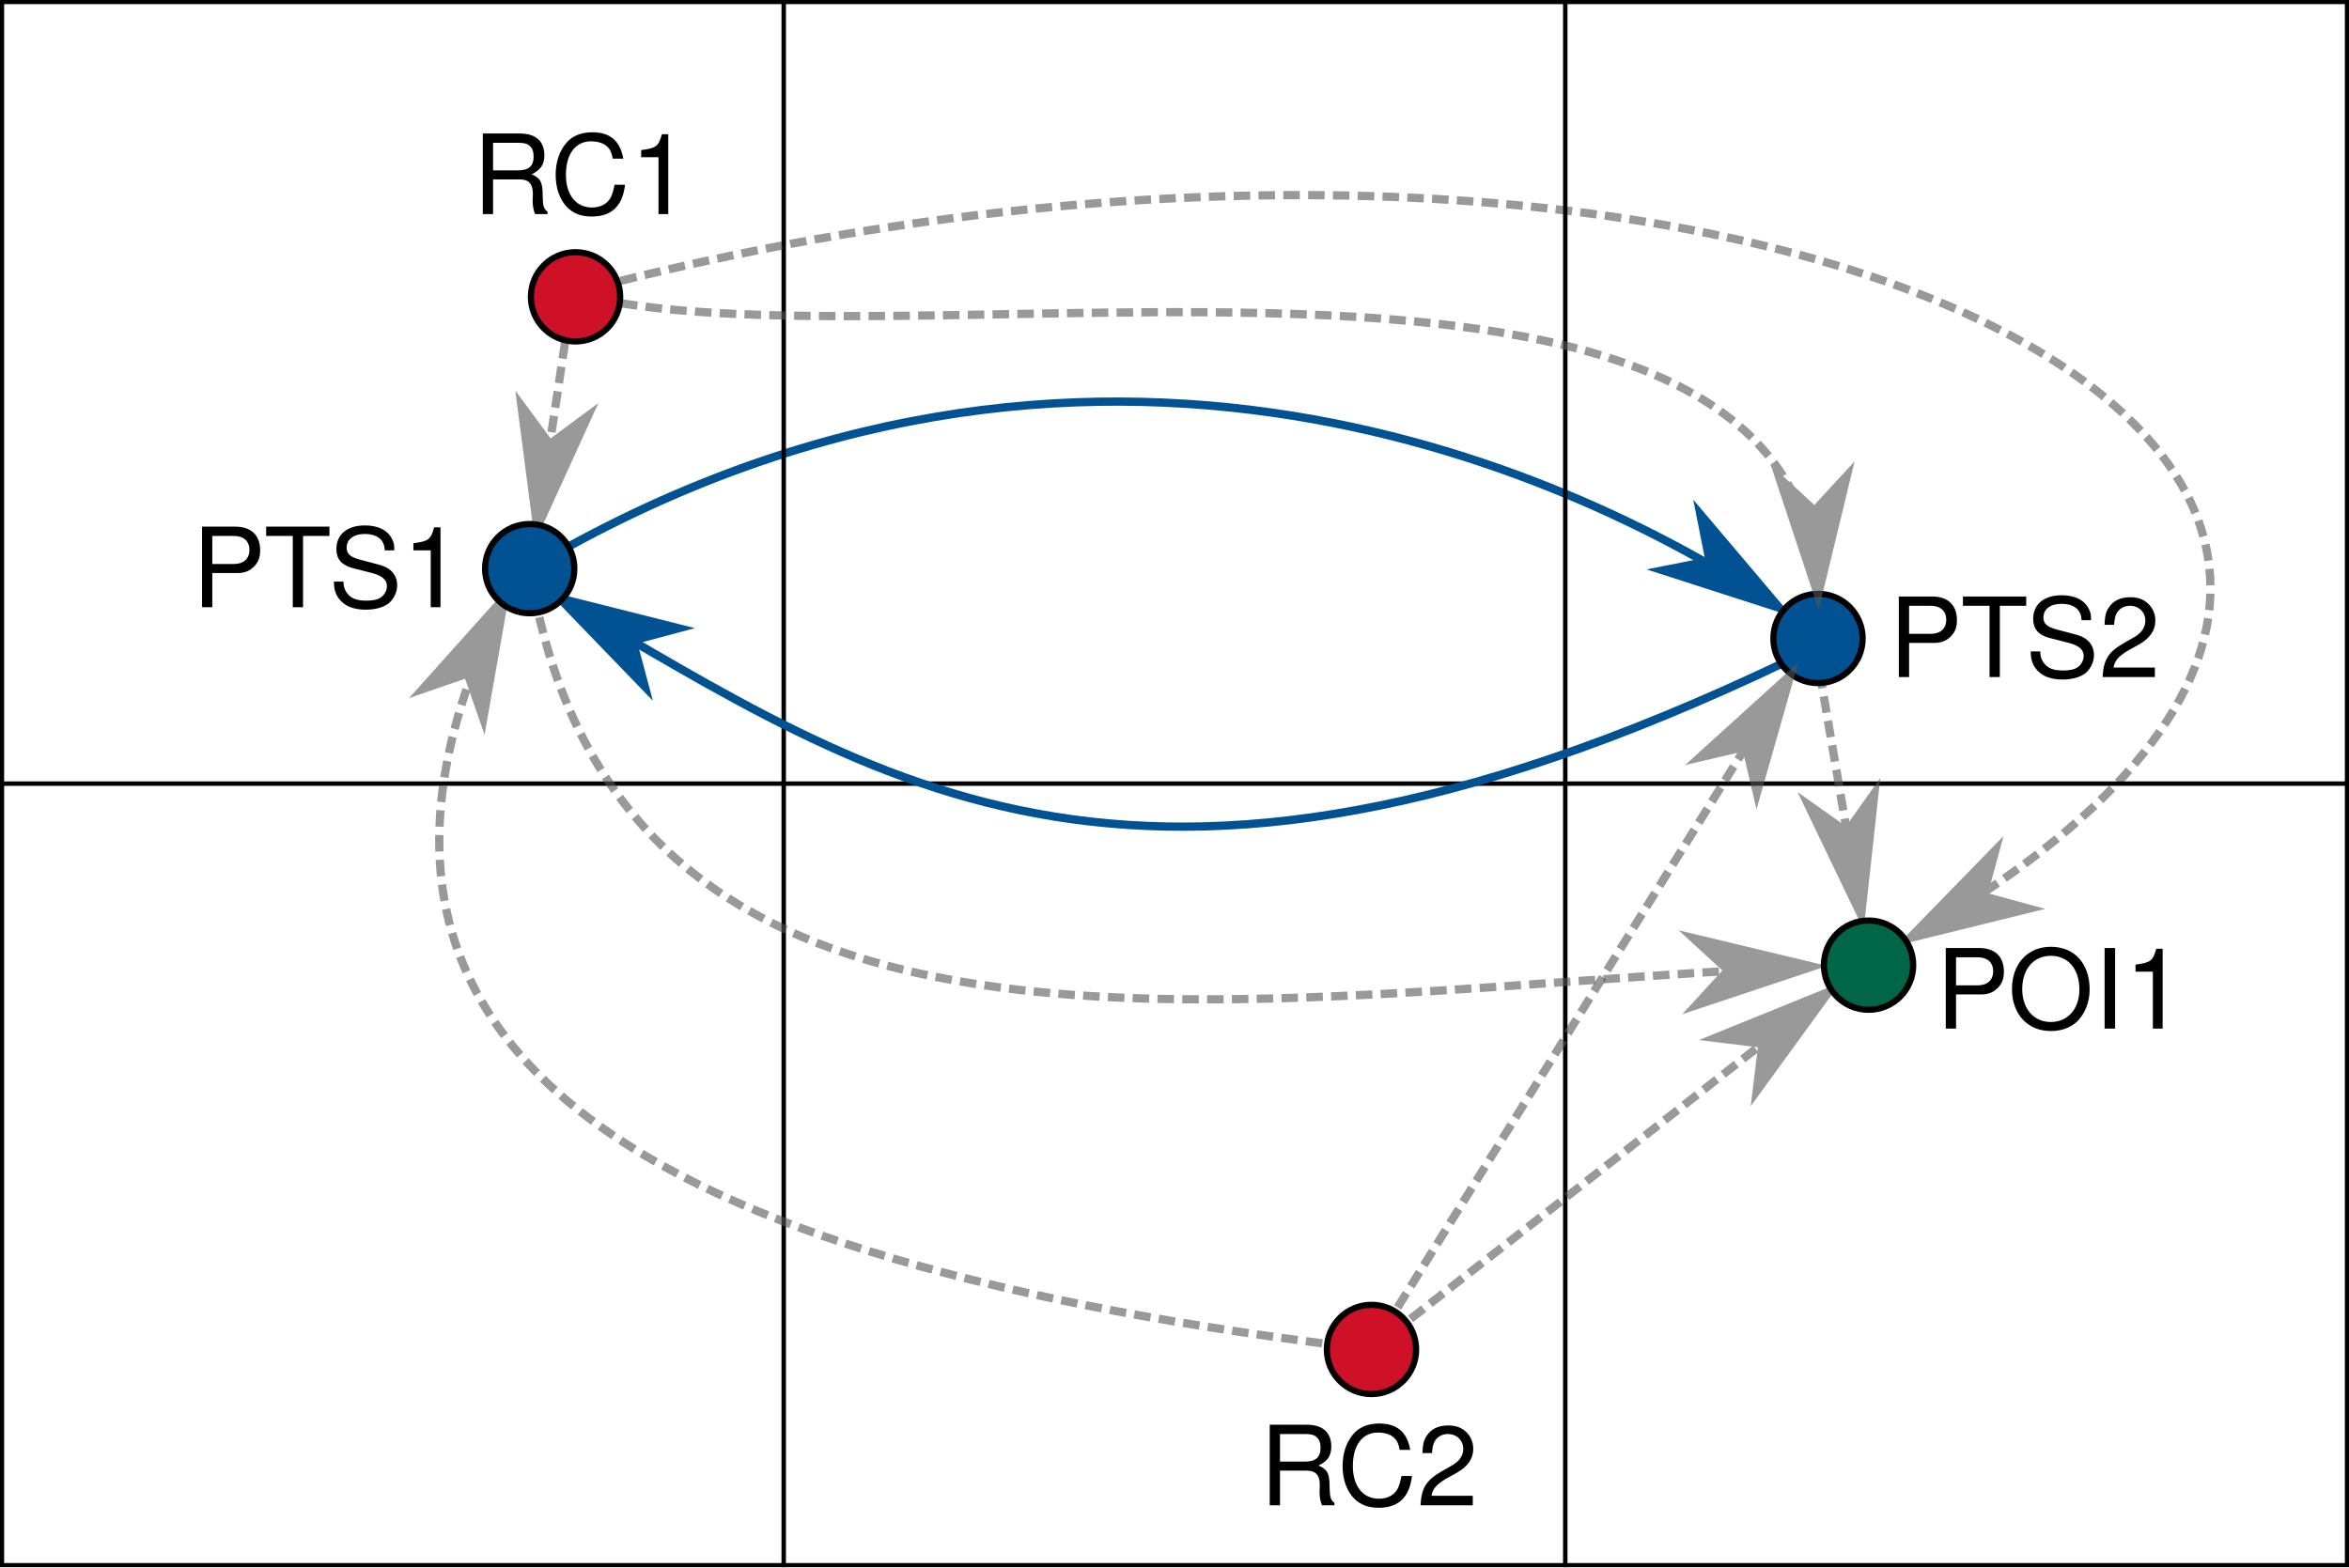
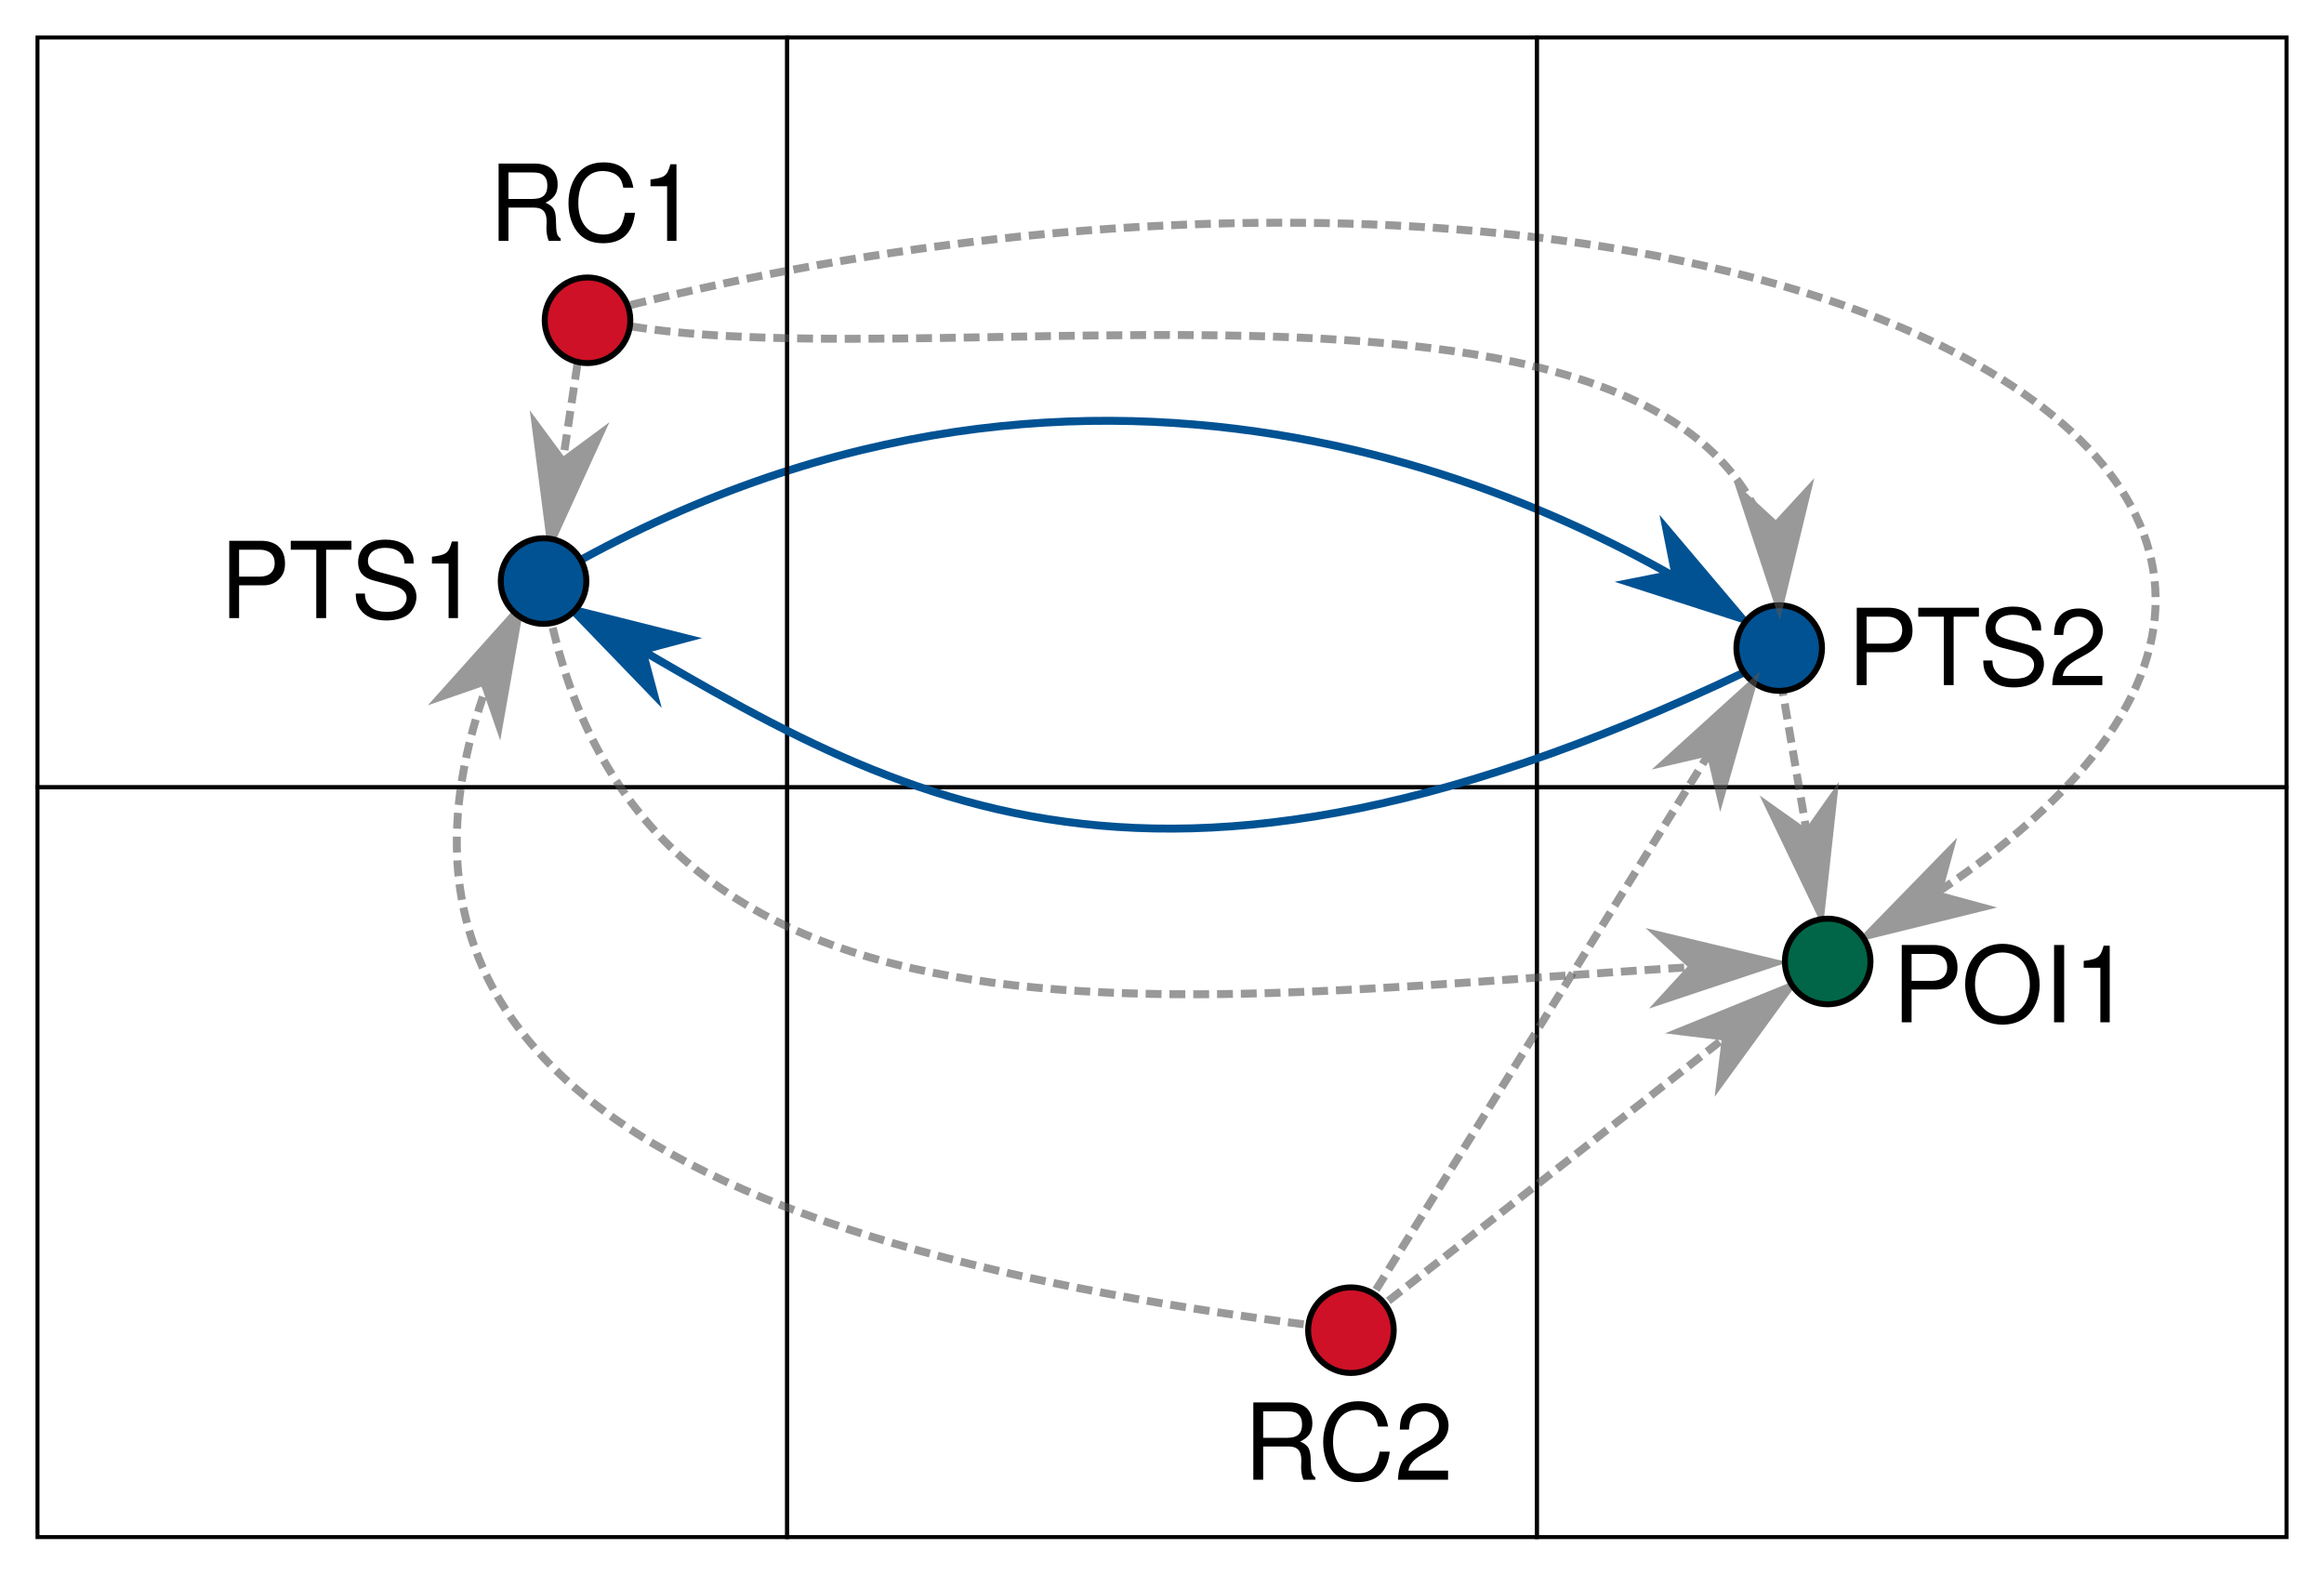
- <svg xmlns="http://www.w3.org/2000/svg" width="150.265mm" height="100.265mm" viewBox="0 0 150.265 100.265" version="1.1" id="svg8">
+ <svg xmlns="http://www.w3.org/2000/svg" width="155mm" height="105mm" viewBox="0 0 155 105" version="1.1" id="svg8">
  <defs id="defs2">
    <marker style="overflow:visible" id="marker25818" refX="0" refY="0" orient="auto">
      <path transform="matrix(-0.8,0,0,-0.8,-10,0)" style="fill:context-stroke;fill-rule:evenodd;stroke:context-stroke;stroke-width:1pt" d="M 0,0 5,-5 -12.5,0 5,5 Z" id="path25816" />
    </marker>
    <marker style="overflow:visible" id="marker24543" refX="0" refY="0" orient="auto">
      <path transform="matrix(-0.8,0,0,-0.8,-10,0)" style="fill:context-stroke;fill-rule:evenodd;stroke:context-stroke;stroke-width:1pt" d="M 0,0 5,-5 -12.5,0 5,5 Z" id="path24541" />
    </marker>
    <marker style="overflow:visible" id="marker24047" refX="0" refY="0" orient="auto">
      <path transform="matrix(-0.8,0,0,-0.8,-10,0)" style="fill:context-stroke;fill-rule:evenodd;stroke:context-stroke;stroke-width:1pt" d="M 0,0 5,-5 -12.5,0 5,5 Z" id="path24045" />
    </marker>
    <marker style="overflow:visible" id="marker10879" refX="0" refY="0" orient="auto">
      <path transform="matrix(-0.8,0,0,-0.8,-10,0)" style="fill:context-stroke;fill-rule:evenodd;stroke:context-stroke;stroke-width:1pt" d="M 0,0 5,-5 -12.5,0 5,5 Z" id="path10877" />
    </marker>
    <marker style="overflow:visible" id="marker10869" refX="0" refY="0" orient="auto">
      <path transform="matrix(-0.8,0,0,-0.8,-10,0)" style="fill:context-stroke;fill-rule:evenodd;stroke:context-stroke;stroke-width:1pt" d="M 0,0 5,-5 -12.5,0 5,5 Z" id="path10867" />
    </marker>
    <marker style="overflow:visible" id="marker10612" refX="0" refY="0" orient="auto">
      <path transform="matrix(-0.8,0,0,-0.8,-10,0)" style="fill:context-stroke;fill-rule:evenodd;stroke:context-stroke;stroke-width:1pt" d="M 0,0 5,-5 -12.5,0 5,5 Z" id="path10610" />
    </marker>
    <marker style="overflow:visible" id="marker10602" refX="0" refY="0" orient="auto">
      <path transform="matrix(-0.8,0,0,-0.8,-10,0)" style="fill:context-stroke;fill-rule:evenodd;stroke:context-stroke;stroke-width:1pt" d="M 0,0 5,-5 -12.5,0 5,5 Z" id="path10600" />
    </marker>
    <marker style="overflow:visible" id="marker9376" refX="0" refY="0" orient="auto">
      <path transform="matrix(0.8,0,0,0.8,10,0)" style="fill:context-stroke;fill-rule:evenodd;stroke:context-stroke;stroke-width:1pt" d="M 0,0 5,-5 -12.5,0 5,5 Z" id="path9374" />
    </marker>
    <marker style="overflow:visible" id="marker8936" refX="0" refY="0" orient="auto">
      <path transform="matrix(-0.8,0,0,-0.8,-10,0)" style="fill:context-stroke;fill-rule:evenodd;stroke:context-stroke;stroke-width:1pt" d="M 0,0 5,-5 -12.5,0 5,5 Z" id="path8670" />
    </marker>
    <marker style="overflow:visible" id="Arrow1Lstart" refX="0" refY="0" orient="auto">
      <path transform="matrix(0.8,0,0,0.8,10,0)" style="fill:context-stroke;fill-rule:evenodd;stroke:context-stroke;stroke-width:1pt" d="M 0,0 5,-5 -12.5,0 5,5 Z" id="path8667" />
    </marker>
    <marker style="overflow:visible" id="marker26728" refX="0" refY="0" orient="auto">
      <path transform="matrix(-0.8,0,0,-0.8,-10,0)" style="fill:#5aa02c;fill-opacity:1;fill-rule:evenodd;stroke:#5aa02c;stroke-width:1pt;stroke-opacity:1" d="M 0,0 5,-5 -12.5,0 5,5 Z" id="path26726" />
    </marker>
    <marker orient="auto" refY="0" refX="0" id="marker14988" style="overflow:visible">
      <path id="path14986" d="M 0,0 5,-5 -12.5,0 5,5 Z" style="fill:#bc5fd3;fill-opacity:1;fill-rule:evenodd;stroke:#bc5fd3;stroke-width:1pt;stroke-opacity:1" transform="matrix(-0.8,0,0,-0.8,-10,0)" />
    </marker>
    <marker style="overflow:visible" id="marker12740" refX="0" refY="0" orient="auto">
      <path transform="matrix(-0.8,0,0,-0.8,-10,0)" style="fill:#aa0000;fill-opacity:1;fill-rule:evenodd;stroke:#aa0000;stroke-width:1pt;stroke-opacity:1" d="M 0,0 5,-5 -12.5,0 5,5 Z" id="path12738" />
    </marker>
    <marker style="overflow:visible" id="marker12248" refX="0" refY="0" orient="auto">
      <path transform="matrix(-0.8,0,0,-0.8,-10,0)" style="fill:#aa0000;fill-opacity:1;fill-rule:evenodd;stroke:#aa0000;stroke-width:1pt;stroke-opacity:1" d="M 0,0 5,-5 -12.5,0 5,5 Z" id="path12246" />
    </marker>
    <marker style="overflow:visible" id="marker47792" refX="0" refY="0" orient="auto">
      <path transform="matrix(-0.8,0,0,-0.8,-10,0)" style="fill:#006680;fill-opacity:1;fill-rule:evenodd;stroke:#006680;stroke-width:1pt;stroke-opacity:1" d="M 0,0 5,-5 -12.5,0 5,5 Z" id="path47790" />
    </marker>
    <marker orient="auto" refY="0" refX="0" id="marker47650" style="overflow:visible">
      <path id="path47648" d="M 0,0 5,-5 -12.5,0 5,5 Z" style="fill:#006680;fill-opacity:1;fill-rule:evenodd;stroke:#006680;stroke-width:1pt;stroke-opacity:1" transform="matrix(0.8,0,0,0.8,10,0)" />
    </marker>
    <marker style="overflow:visible" id="marker44428" refX="0" refY="0" orient="auto">
      <path transform="matrix(-0.8,0,0,-0.8,-10,0)" style="fill:#5aa02c;fill-opacity:1;fill-rule:evenodd;stroke:#5aa02c;stroke-width:1pt;stroke-opacity:1" d="M 0,0 5,-5 -12.5,0 5,5 Z" id="path44426" />
    </marker>
    <marker orient="auto" refY="0" refX="0" id="marker37713" style="overflow:visible">
      <path id="path37711" d="M 0,0 5,-5 -12.5,0 5,5 Z" style="fill:#bc5fd3;fill-opacity:1;fill-rule:evenodd;stroke:#bc5fd3;stroke-width:1pt;stroke-opacity:1" transform="matrix(-0.8,0,0,-0.8,-10,0)" />
    </marker>
    <marker orient="auto" refY="0" refX="0" id="marker37203" style="overflow:visible">
      <path id="path37201" d="M 0,0 5,-5 -12.5,0 5,5 Z" style="fill:#aa0000;fill-opacity:1;fill-rule:evenodd;stroke:#aa0000;stroke-width:1pt;stroke-opacity:1" transform="matrix(-0.8,0,0,-0.8,-10,0)" />
    </marker>
    <marker style="overflow:visible" id="marker31431" refX="0" refY="0" orient="auto">
      <path transform="matrix(-0.8,0,0,-0.8,-10,0)" style="fill:#006680;fill-opacity:1;fill-rule:evenodd;stroke:#006680;stroke-width:1pt;stroke-opacity:1" d="M 0,0 5,-5 -12.5,0 5,5 Z" id="path31429" />
    </marker>
    <marker orient="auto" refY="0" refX="0" id="marker31319" style="overflow:visible">
      <path id="path31317" d="M 0,0 5,-5 -12.5,0 5,5 Z" style="fill:#006680;fill-opacity:1;fill-rule:evenodd;stroke:#006680;stroke-width:1pt;stroke-opacity:1" transform="matrix(0.8,0,0,0.8,10,0)" />
    </marker>
    <marker style="overflow:visible" id="marker12631" refX="0" refY="0" orient="auto">
      <path transform="matrix(-0.8,0,0,-0.8,-10,0)" style="fill:#006680;fill-opacity:1;fill-rule:evenodd;stroke:#006680;stroke-width:1pt;stroke-opacity:1" d="M 0,0 5,-5 -12.5,0 5,5 Z" id="path12629" />
    </marker>
    <marker orient="auto" refY="0" refX="0" id="marker12537" style="overflow:visible">
      <path id="path12535" d="M 0,0 5,-5 -12.5,0 5,5 Z" style="fill:#006680;fill-opacity:1;fill-rule:evenodd;stroke:#006680;stroke-width:1pt;stroke-opacity:1" transform="matrix(0.8,0,0,0.8,10,0)" />
    </marker>
    <marker style="overflow:visible" id="marker3982" refX="0" refY="0" orient="auto">
      <path transform="matrix(-0.8,0,0,-0.8,-10,0)" style="fill:#aa0000;fill-opacity:1;fill-rule:evenodd;stroke:#aa0000;stroke-width:1pt;stroke-opacity:1" d="M 0,0 5,-5 -12.5,0 5,5 Z" id="path3980" />
    </marker>
    <marker style="overflow:visible" id="marker3908" refX="0" refY="0" orient="auto">
      <path transform="matrix(-0.8,0,0,-0.8,-10,0)" style="fill:#aa0000;fill-opacity:1;fill-rule:evenodd;stroke:#aa0000;stroke-width:1pt;stroke-opacity:1" d="M 0,0 5,-5 -12.5,0 5,5 Z" id="path3906" />
    </marker>
    <marker style="overflow:visible" id="marker3898" refX="0" refY="0" orient="auto">
      <path transform="matrix(-0.8,0,0,-0.8,-10,0)" style="fill:#aa0000;fill-opacity:1;fill-rule:evenodd;stroke:#aa0000;stroke-width:1pt;stroke-opacity:1" d="M 0,0 5,-5 -12.5,0 5,5 Z" id="path3896" />
    </marker>
    <marker orient="auto" refY="0" refX="0" id="marker3620" style="overflow:visible">
      <path id="path3618" d="M 0,0 5,-5 -12.5,0 5,5 Z" style="fill:#000000;fill-opacity:1;fill-rule:evenodd;stroke:#000000;stroke-width:1pt;stroke-opacity:1" transform="matrix(-0.8,0,0,-0.8,-10,0)" />
    </marker>
    <marker orient="auto" refY="0" refX="0" id="Arrow1Lend" style="overflow:visible">
      <path id="path873" d="M 0,0 5,-5 -12.5,0 5,5 Z" style="fill:#000000;fill-opacity:1;fill-rule:evenodd;stroke:#000000;stroke-width:1pt;stroke-opacity:1" transform="matrix(-0.8,0,0,-0.8,-10,0)" />
    </marker>
    <marker style="overflow:visible" id="marker3898-5-9" refX="0" refY="0" orient="auto">
      <path transform="matrix(-0.8,0,0,-0.8,-10,0)" style="fill:#aa0000;fill-opacity:1;fill-rule:evenodd;stroke:#aa0000;stroke-width:1pt;stroke-opacity:1" d="M 0,0 5,-5 -12.5,0 5,5 Z" id="path3896-6-1" />
    </marker>
    <marker style="overflow:visible" id="marker3972-7" refX="0" refY="0" orient="auto">
      <path transform="matrix(-0.8,0,0,-0.8,-10,0)" style="fill:#aa0000;fill-opacity:1;fill-rule:evenodd;stroke:#aa0000;stroke-width:1pt;stroke-opacity:1" d="M 0,0 5,-5 -12.5,0 5,5 Z" id="path3970-0" />
    </marker>
    <marker style="overflow:visible" id="marker3972-3" refX="0" refY="0" orient="auto">
      <path transform="matrix(-0.8,0,0,-0.8,-10,0)" style="fill:#aa0000;fill-opacity:1;fill-rule:evenodd;stroke:#aa0000;stroke-width:1pt;stroke-opacity:1" d="M 0,0 5,-5 -12.5,0 5,5 Z" id="path3970-6" />
    </marker>
    <marker style="overflow:visible" id="marker3972-6" refX="0" refY="0" orient="auto">
      <path transform="matrix(-0.8,0,0,-0.8,-10,0)" style="fill:#aa0000;fill-opacity:1;fill-rule:evenodd;stroke:#aa0000;stroke-width:1pt;stroke-opacity:1" d="M 0,0 5,-5 -12.5,0 5,5 Z" id="path3970-2" />
    </marker>
    <marker style="overflow:visible" id="marker12248-7" refX="0" refY="0" orient="auto">
      <path transform="matrix(-0.8,0,0,-0.8,-10,0)" style="fill:#aa0000;fill-opacity:1;fill-rule:evenodd;stroke:#aa0000;stroke-width:1pt;stroke-opacity:1" d="M 0,0 5,-5 -12.5,0 5,5 Z" id="path12246-9" />
    </marker>
    <marker style="overflow:visible" id="marker12740-2" refX="0" refY="0" orient="auto">
      <path transform="matrix(-0.8,0,0,-0.8,-10,0)" style="fill:#aa0000;fill-opacity:1;fill-rule:evenodd;stroke:#aa0000;stroke-width:1pt;stroke-opacity:1" d="M 0,0 5,-5 -12.5,0 5,5 Z" id="path12738-0" />
    </marker>
    <marker style="overflow:visible" id="marker31431-0" refX="0" refY="0" orient="auto">
      <path transform="matrix(-0.8,0,0,-0.8,-10,0)" style="fill:#006680;fill-opacity:1;fill-rule:evenodd;stroke:#006680;stroke-width:1pt;stroke-opacity:1" d="M 0,0 5,-5 -12.5,0 5,5 Z" id="path31429-3" />
    </marker>
    <marker style="overflow:visible" id="marker47792-0" refX="0" refY="0" orient="auto">
      <path transform="matrix(-0.8,0,0,-0.8,-10,0)" style="fill:#006680;fill-opacity:1;fill-rule:evenodd;stroke:#006680;stroke-width:1pt;stroke-opacity:1" d="M 0,0 5,-5 -12.5,0 5,5 Z" id="path47790-6" />
    </marker>
    <marker style="overflow:visible" id="marker25818-3" refX="0" refY="0" orient="auto">
      <path transform="matrix(-0.8,0,0,-0.8,-10,0)" style="fill:context-stroke;fill-rule:evenodd;stroke:context-stroke;stroke-width:1pt" d="M 0,0 5,-5 -12.5,0 5,5 Z" id="path25816-6" />
    </marker>
    <marker style="overflow:visible" id="marker28597" refX="0" refY="0" orient="auto">
      <path transform="matrix(-0.8,0,0,-0.8,-10,0)" style="fill:context-stroke;fill-rule:evenodd;stroke:context-stroke;stroke-width:1pt" d="M 0,0 5,-5 -12.5,0 5,5 Z" id="path28595" />
    </marker>
    <marker style="overflow:visible" id="marker28601" refX="0" refY="0" orient="auto">
      <path transform="matrix(-0.8,0,0,-0.8,-10,0)" style="fill:context-stroke;fill-rule:evenodd;stroke:context-stroke;stroke-width:1pt" d="M 0,0 5,-5 -12.5,0 5,5 Z" id="path28599" />
    </marker>
    <marker style="overflow:visible" id="marker28605" refX="0" refY="0" orient="auto">
      <path transform="matrix(-0.8,0,0,-0.8,-10,0)" style="fill:context-stroke;fill-rule:evenodd;stroke:context-stroke;stroke-width:1pt" d="M 0,0 5,-5 -12.5,0 5,5 Z" id="path28603" />
    </marker>
    <marker style="overflow:visible" id="marker31431-0-7" refX="0" refY="0" orient="auto">
      <path transform="matrix(-0.8,0,0,-0.8,-10,0)" style="fill:#006680;fill-opacity:1;fill-rule:evenodd;stroke:#006680;stroke-width:1pt;stroke-opacity:1" d="M 0,0 5,-5 -12.5,0 5,5 Z" id="path31429-3-5" />
    </marker>
    <marker style="overflow:visible" id="marker9376-3" refX="0" refY="0" orient="auto">
      <path transform="matrix(0.8,0,0,0.8,10,0)" style="fill:context-stroke;fill-rule:evenodd;stroke:context-stroke;stroke-width:1pt" d="M 0,0 5,-5 -12.5,0 5,5 Z" id="path9374-5" />
    </marker>
    <marker style="overflow:visible" id="marker25818-6" refX="0" refY="0" orient="auto">
      <path transform="matrix(-0.8,0,0,-0.8,-10,0)" style="fill:context-stroke;fill-rule:evenodd;stroke:context-stroke;stroke-width:1pt" d="M 0,0 5,-5 -12.5,0 5,5 Z" id="path25816-2" />
    </marker>
    <marker style="overflow:visible" id="marker29045" refX="0" refY="0" orient="auto">
      <path transform="matrix(-0.8,0,0,-0.8,-10,0)" style="fill:context-stroke;fill-rule:evenodd;stroke:context-stroke;stroke-width:1pt" d="M 0,0 5,-5 -12.5,0 5,5 Z" id="path29043" />
    </marker>
    <marker style="overflow:visible" id="marker25818-9" refX="0" refY="0" orient="auto">
      <path transform="matrix(-0.8,0,0,-0.8,-10,0)" style="fill:context-stroke;fill-rule:evenodd;stroke:context-stroke;stroke-width:1pt" d="M 0,0 5,-5 -12.5,0 5,5 Z" id="path25816-1" />
    </marker>
    <marker style="overflow:visible" id="marker29246" refX="0" refY="0" orient="auto">
      <path transform="matrix(-0.8,0,0,-0.8,-10,0)" style="fill:context-stroke;fill-rule:evenodd;stroke:context-stroke;stroke-width:1pt" d="M 0,0 5,-5 -12.5,0 5,5 Z" id="path29244" />
    </marker>
    <marker style="overflow:visible" id="marker31431-0-7-2" refX="0" refY="0" orient="auto">
      <path transform="matrix(-0.8,0,0,-0.8,-10,0)" style="fill:#006680;fill-opacity:1;fill-rule:evenodd;stroke:#006680;stroke-width:1pt;stroke-opacity:1" d="M 0,0 5,-5 -12.5,0 5,5 Z" id="path31429-3-5-7" />
    </marker>
    <marker style="overflow:visible" id="marker9376-3-0" refX="0" refY="0" orient="auto">
      <path transform="matrix(0.8,0,0,0.8,10,0)" style="fill:context-stroke;fill-rule:evenodd;stroke:context-stroke;stroke-width:1pt" d="M 0,0 5,-5 -12.5,0 5,5 Z" id="path9374-5-9" />
    </marker>
  </defs>
  <g id="layer1" transform="translate(-15.36473,-84.33795)">
    <g id="g4870">
-       <path id="path31315" d="m 49.25,120.718 c 35.871,-21.173 67.626,-5.74 79.895,2.477" style="fill:none;fill-opacity:1;stroke:#005293;stroke-width:0.529;stroke-linecap:butt;stroke-linejoin:miter;stroke-miterlimit:4;stroke-dasharray:none;stroke-dashoffset:0;stroke-opacity:1;marker-end:url(#marker8936)" />
-       <rect style="fill:none;fill-opacity:1;fill-rule:nonzero;stroke:#000000;stroke-width:0.265;stroke-linejoin:miter;stroke-miterlimit:4;stroke-dasharray:none;stroke-opacity:1;paint-order:normal" id="rect815" width="50" height="50" x="15.497" y="84.47" ry="7.6293945e-06" />
-       <rect ry="0" y="134.47" x="15.497" height="50" width="50" id="rect826" style="fill:none;fill-opacity:1;fill-rule:nonzero;stroke:#000000;stroke-width:0.265;stroke-linejoin:miter;stroke-miterlimit:4;stroke-dasharray:none;stroke-opacity:1;paint-order:normal" />
-       <rect style="fill:none;fill-opacity:1;fill-rule:nonzero;stroke:#000000;stroke-width:0.265;stroke-linejoin:miter;stroke-miterlimit:4;stroke-dasharray:none;stroke-opacity:1;paint-order:normal" id="rect828" width="50" height="50" x="65.497" y="84.47" ry="0" />
-       <rect ry="0" y="134.47" x="65.497" height="50" width="50" id="rect830" style="fill:none;fill-opacity:1;fill-rule:nonzero;stroke:#000000;stroke-width:0.265;stroke-linejoin:miter;stroke-miterlimit:4;stroke-dasharray:none;stroke-opacity:1;paint-order:normal" />
-       <path id="path37709" d="M 51.984,103.096 C 127.236,83.153 189.633,114.529 137.598,144.315" style="opacity:0.6;fill:none;fill-opacity:1;stroke:#555555;stroke-width:0.529;stroke-linecap:butt;stroke-linejoin:miter;stroke-miterlimit:4;stroke-dasharray:1.058, 0.529;stroke-dashoffset:0;stroke-opacity:1;marker-end:url(#marker24047)" />
-       <rect ry="0" y="84.47" x="115.497" height="50" width="50" id="rect832" style="fill:none;fill-opacity:1;fill-rule:nonzero;stroke:#000000;stroke-width:0.265;stroke-linejoin:miter;stroke-miterlimit:4;stroke-dasharray:none;stroke-opacity:1;paint-order:normal" />
-       <rect style="fill:none;fill-opacity:1;fill-rule:nonzero;stroke:#000000;stroke-width:0.265;stroke-linejoin:miter;stroke-miterlimit:4;stroke-dasharray:none;stroke-opacity:1;paint-order:normal" id="rect834" width="50" height="50" x="115.497" y="134.47" ry="0" />
-       <path style="opacity:0.6;fill:none;fill-opacity:1;stroke:#555555;stroke-width:0.529;stroke-linecap:butt;stroke-linejoin:miter;stroke-miterlimit:4;stroke-dasharray:1.058, 0.529;stroke-dashoffset:0;stroke-opacity:1;marker-end:url(#marker24047)" d="m 131.497,125.76 2.913,17.052" id="path868" />
-       <text xml:space="preserve" style="font-style:normal;font-variant:normal;font-weight:normal;font-stretch:normal;font-size:10.583px;line-height:1.25;font-family:Helvetica;-inkscape-font-specification:Helvetica;letter-spacing:0px;word-spacing:0px;fill:#000000;fill-opacity:1;stroke:none;stroke-width:0.265" x="27.648" y="123.187" id="text4112">
-         <tspan id="tspan4110" x="27.648" y="123.187" style="font-style:normal;font-variant:normal;font-weight:normal;font-stretch:normal;font-size:7.056px;font-family:Helvetica;-inkscape-font-specification:Helvetica;stroke-width:0.265">PTS1</tspan>
-       </text>
-       <text xml:space="preserve" style="font-style:normal;font-variant:normal;font-weight:normal;font-stretch:normal;font-size:10.583px;line-height:1.25;font-family:Helvetica;-inkscape-font-specification:Helvetica;letter-spacing:0px;word-spacing:0px;fill:#000000;fill-opacity:1;stroke:none;stroke-width:0.265" x="136.193" y="127.655" id="text4116">
-         <tspan id="tspan4114" x="136.193" y="127.655" style="font-style:normal;font-variant:normal;font-weight:normal;font-stretch:normal;font-size:7.056px;font-family:Helvetica;-inkscape-font-specification:Helvetica;stroke-width:0.265">PTS2</tspan>
-       </text>
-       <text xml:space="preserve" style="font-style:normal;font-variant:normal;font-weight:normal;font-stretch:normal;font-size:10.583px;line-height:1.25;font-family:Helvetica;-inkscape-font-specification:Helvetica;letter-spacing:0px;word-spacing:0px;fill:#000000;fill-opacity:1;stroke:none;stroke-width:0.265" x="45.595" y="98.034" id="text4124">
-         <tspan id="tspan4122" x="45.595" y="98.034" style="font-style:normal;font-variant:normal;font-weight:normal;font-stretch:normal;font-size:7.056px;font-family:Helvetica;-inkscape-font-specification:Helvetica;stroke-width:0.265">RC1</tspan>
-       </text>
-       <text xml:space="preserve" style="font-style:normal;font-variant:normal;font-weight:normal;font-stretch:normal;font-size:10.583px;line-height:1.25;font-family:Helvetica;-inkscape-font-specification:Helvetica;letter-spacing:0px;word-spacing:0px;fill:#000000;fill-opacity:1;stroke:none;stroke-width:0.265" x="95.933" y="180.644" id="text4132">
-         <tspan x="95.933" y="180.644" style="font-style:normal;font-variant:normal;font-weight:normal;font-stretch:normal;font-size:7.056px;font-family:Helvetica;-inkscape-font-specification:Helvetica;stroke-width:0.265" id="tspan18910">RC2</tspan>
-       </text>
-       <text xml:space="preserve" style="font-style:normal;font-variant:normal;font-weight:normal;font-stretch:normal;font-size:7.056px;line-height:1.25;font-family:Helvetica;-inkscape-font-specification:Helvetica;letter-spacing:0px;word-spacing:0px;fill:#000000;fill-opacity:1;stroke:none;stroke-width:0.265" x="139.194" y="150.143" id="text4136">
-         <tspan id="tspan4134" x="139.194" y="150.143" style="font-style:normal;font-variant:normal;font-weight:normal;font-stretch:normal;font-size:7.056px;font-family:Helvetica;-inkscape-font-specification:Helvetica;stroke-width:0.265">POI1</tspan>
-       </text>
-       <path style="opacity:0.6;fill:none;fill-opacity:1;stroke:#555555;stroke-width:0.529;stroke-linecap:butt;stroke-linejoin:miter;stroke-miterlimit:4;stroke-dasharray:1.058, 0.529;stroke-dashoffset:0;stroke-opacity:1;marker-end:url(#marker24047)" d="m 103.098,170.672 29.2,-22.839" id="path3610-2" />
-       <path style="fill:none;fill-opacity:1;stroke:#005293;stroke-width:0.529;stroke-linecap:butt;stroke-linejoin:miter;stroke-miterlimit:4;stroke-dasharray:none;stroke-dashoffset:0;stroke-opacity:1;marker-start:url(#Arrow1Lstart)" d="m 51.227,122.654 c 20.417,11.817 37.134,24.298 80.27,3.107" id="path2304" />
-       <path id="path44424" d="m 49.25,120.718 c 5.786,35.957 46.81,26.977 81.979,25.462" style="opacity:0.6;fill:none;fill-opacity:1;stroke:#555555;stroke-width:0.529;stroke-linecap:butt;stroke-linejoin:miter;stroke-miterlimit:4;stroke-dasharray:1.058, 0.529;stroke-dashoffset:0;stroke-opacity:1;marker-end:url(#marker24047)" />
-       <circle r="2.855" cy="125.186" cx="131.662" id="circle850" style="fill:#005293;fill-opacity:1;fill-rule:nonzero;stroke:#000000;stroke-width:0.397;stroke-linejoin:miter;stroke-miterlimit:4;stroke-dasharray:none;stroke-opacity:1;paint-order:normal" />
-       <path style="opacity:0.6;fill:none;fill-opacity:1;stroke:#555555;stroke-width:0.529;stroke-linecap:butt;stroke-linejoin:miter;stroke-miterlimit:4;stroke-dasharray:1.058, 0.529;stroke-dashoffset:0;stroke-opacity:1;marker-end:url(#marker24047)" d="M 103.098,170.672 C 56.35,165.131 33.483,151.71 47.605,122.644" id="path10883" />
-       <path style="opacity:0.6;fill:none;fill-opacity:0.285;stroke:#555555;stroke-width:0.529;stroke-linecap:butt;stroke-linejoin:miter;stroke-miterlimit:4;stroke-dasharray:1.058, 0.529;stroke-dashoffset:0;stroke-opacity:1;marker-end:url(#marker24543)" d="m 103.098,170.672 26.766,-43.087" id="path10885" />
-       <path id="path11599" d="m 51.984,103.096 c 20.625,5.468 78.551,-8.241 79.678,19.234" style="opacity:0.6;fill:none;fill-opacity:1;stroke:#555555;stroke-width:0.529;stroke-linecap:butt;stroke-linejoin:miter;stroke-miterlimit:4;stroke-dasharray:1.058, 0.529;stroke-dashoffset:0;stroke-opacity:1;marker-end:url(#marker24047)" />
-       <path id="path11601" d="M 51.984,103.096 49.739,118.01" style="opacity:0.6;fill:none;fill-opacity:1;stroke:#555555;stroke-width:0.529;stroke-linecap:butt;stroke-linejoin:miter;stroke-miterlimit:4;stroke-dasharray:1.058, 0.529;stroke-dashoffset:0;stroke-opacity:1;marker-end:url(#marker10612)" />
-       <circle style="fill:#ce1126;fill-opacity:1;fill-rule:nonzero;stroke:#000000;stroke-width:0.397;stroke-linejoin:miter;stroke-miterlimit:4;stroke-dasharray:none;stroke-opacity:1;paint-order:normal" id="path836" cx="52.182" cy="103.328" r="2.855" />
-       <circle style="fill:#005293;fill-opacity:1;fill-rule:nonzero;stroke:#000000;stroke-width:0.397;stroke-linejoin:miter;stroke-miterlimit:4;stroke-dasharray:none;stroke-opacity:1;paint-order:normal" id="circle848" cx="49.25" cy="120.718" r="2.855" />
-       <circle style="fill:#ce1126;fill-opacity:1;fill-rule:nonzero;stroke:#000000;stroke-width:0.397;stroke-linejoin:miter;stroke-miterlimit:4;stroke-dasharray:none;stroke-opacity:1;paint-order:normal" id="circle840" cx="103.098" cy="170.672" r="2.855" />
-       <circle r="2.855" cy="146.086" cx="134.896" id="circle846" style="fill:#006647;fill-opacity:1;fill-rule:nonzero;stroke:#000000;stroke-width:0.397;stroke-linejoin:miter;stroke-miterlimit:4;stroke-dasharray:none;stroke-opacity:1;paint-order:normal" />
+       <g id="g1269" transform="translate(1.838557,1.838541)">
+         <path id="path31315" d="m 49.779,121.247 c 35.871,-21.173 67.626,-5.74 79.895,2.477" style="fill:none;fill-opacity:1;stroke:#005293;stroke-width:0.529;stroke-linecap:butt;stroke-linejoin:miter;stroke-miterlimit:4;stroke-dasharray:none;stroke-dashoffset:0;stroke-opacity:1;marker-end:url(#marker8936)" />
+         <rect style="fill:none;fill-opacity:1;fill-rule:nonzero;stroke:#000000;stroke-width:0.265;stroke-linejoin:miter;stroke-miterlimit:4;stroke-dasharray:none;stroke-opacity:1;paint-order:normal" id="rect815" width="50" height="50" x="16.026" y="84.999" ry="7.6293945e-06" />
+         <rect ry="0" y="134.999" x="16.026" height="50" width="50" id="rect826" style="fill:none;fill-opacity:1;fill-rule:nonzero;stroke:#000000;stroke-width:0.265;stroke-linejoin:miter;stroke-miterlimit:4;stroke-dasharray:none;stroke-opacity:1;paint-order:normal" />
+         <rect style="fill:none;fill-opacity:1;fill-rule:nonzero;stroke:#000000;stroke-width:0.265;stroke-linejoin:miter;stroke-miterlimit:4;stroke-dasharray:none;stroke-opacity:1;paint-order:normal" id="rect828" width="50" height="50" x="66.026" y="84.999" ry="0" />
+         <rect ry="0" y="134.999" x="66.026" height="50" width="50" id="rect830" style="fill:none;fill-opacity:1;fill-rule:nonzero;stroke:#000000;stroke-width:0.265;stroke-linejoin:miter;stroke-miterlimit:4;stroke-dasharray:none;stroke-opacity:1;paint-order:normal" />
+         <path id="path37709" d="m 52.513,103.625 c 75.253,-19.943 137.649,11.433 85.615,41.219" style="opacity:0.6;fill:none;fill-opacity:1;stroke:#555555;stroke-width:0.529;stroke-linecap:butt;stroke-linejoin:miter;stroke-miterlimit:4;stroke-dasharray:1.058, 0.529;stroke-dashoffset:0;stroke-opacity:1;marker-end:url(#marker24047)" />
+         <rect ry="0" y="84.999" x="116.026" height="50" width="50" id="rect832" style="fill:none;fill-opacity:1;fill-rule:nonzero;stroke:#000000;stroke-width:0.265;stroke-linejoin:miter;stroke-miterlimit:4;stroke-dasharray:none;stroke-opacity:1;paint-order:normal" />
+         <rect style="fill:none;fill-opacity:1;fill-rule:nonzero;stroke:#000000;stroke-width:0.265;stroke-linejoin:miter;stroke-miterlimit:4;stroke-dasharray:none;stroke-opacity:1;paint-order:normal" id="rect834" width="50" height="50" x="116.026" y="134.999" ry="0" />
+         <path style="opacity:0.6;fill:none;fill-opacity:1;stroke:#555555;stroke-width:0.529;stroke-linecap:butt;stroke-linejoin:miter;stroke-miterlimit:4;stroke-dasharray:1.058, 0.529;stroke-dashoffset:0;stroke-opacity:1;marker-end:url(#marker24047)" d="m 132.026,126.29 2.913,17.052" id="path868" />
+         <text xml:space="preserve" style="font-style:normal;font-variant:normal;font-weight:normal;font-stretch:normal;font-size:10.583px;line-height:1.25;font-family:Helvetica;-inkscape-font-specification:Helvetica;letter-spacing:0px;word-spacing:0px;fill:#000000;fill-opacity:1;stroke:none;stroke-width:0.265" x="28.177" y="123.716" id="text4112">
+           <tspan id="tspan4110" x="28.177" y="123.716" style="font-style:normal;font-variant:normal;font-weight:normal;font-stretch:normal;font-size:7.056px;font-family:Helvetica;-inkscape-font-specification:Helvetica;stroke-width:0.265">PTS1</tspan>
+         </text>
+         <text xml:space="preserve" style="font-style:normal;font-variant:normal;font-weight:normal;font-stretch:normal;font-size:10.583px;line-height:1.25;font-family:Helvetica;-inkscape-font-specification:Helvetica;letter-spacing:0px;word-spacing:0px;fill:#000000;fill-opacity:1;stroke:none;stroke-width:0.265" x="136.722" y="128.184" id="text4116">
+           <tspan id="tspan4114" x="136.722" y="128.184" style="font-style:normal;font-variant:normal;font-weight:normal;font-stretch:normal;font-size:7.056px;font-family:Helvetica;-inkscape-font-specification:Helvetica;stroke-width:0.265">PTS2</tspan>
+         </text>
+         <text xml:space="preserve" style="font-style:normal;font-variant:normal;font-weight:normal;font-stretch:normal;font-size:10.583px;line-height:1.25;font-family:Helvetica;-inkscape-font-specification:Helvetica;letter-spacing:0px;word-spacing:0px;fill:#000000;fill-opacity:1;stroke:none;stroke-width:0.265" x="46.124" y="98.563" id="text4124">
+           <tspan id="tspan4122" x="46.124" y="98.563" style="font-style:normal;font-variant:normal;font-weight:normal;font-stretch:normal;font-size:7.056px;font-family:Helvetica;-inkscape-font-specification:Helvetica;stroke-width:0.265">RC1</tspan>
+         </text>
+         <text xml:space="preserve" style="font-style:normal;font-variant:normal;font-weight:normal;font-stretch:normal;font-size:10.583px;line-height:1.25;font-family:Helvetica;-inkscape-font-specification:Helvetica;letter-spacing:0px;word-spacing:0px;fill:#000000;fill-opacity:1;stroke:none;stroke-width:0.265" x="96.462" y="181.174" id="text4132">
+           <tspan x="96.462" y="181.174" style="font-style:normal;font-variant:normal;font-weight:normal;font-stretch:normal;font-size:7.056px;font-family:Helvetica;-inkscape-font-specification:Helvetica;stroke-width:0.265" id="tspan18910">RC2</tspan>
+         </text>
+         <text xml:space="preserve" style="font-style:normal;font-variant:normal;font-weight:normal;font-stretch:normal;font-size:7.056px;line-height:1.25;font-family:Helvetica;-inkscape-font-specification:Helvetica;letter-spacing:0px;word-spacing:0px;fill:#000000;fill-opacity:1;stroke:none;stroke-width:0.265" x="139.723" y="150.672" id="text4136">
+           <tspan id="tspan4134" x="139.723" y="150.672" style="font-style:normal;font-variant:normal;font-weight:normal;font-stretch:normal;font-size:7.056px;font-family:Helvetica;-inkscape-font-specification:Helvetica;stroke-width:0.265">POI1</tspan>
+         </text>
+         <path style="opacity:0.6;fill:none;fill-opacity:1;stroke:#555555;stroke-width:0.529;stroke-linecap:butt;stroke-linejoin:miter;stroke-miterlimit:4;stroke-dasharray:1.058, 0.529;stroke-dashoffset:0;stroke-opacity:1;marker-end:url(#marker24047)" d="m 103.627,171.202 29.2,-22.839" id="path3610-2" />
+         <path style="fill:none;fill-opacity:1;stroke:#005293;stroke-width:0.529;stroke-linecap:butt;stroke-linejoin:miter;stroke-miterlimit:4;stroke-dasharray:none;stroke-dashoffset:0;stroke-opacity:1;marker-start:url(#Arrow1Lstart)" d="m 51.756,123.183 c 20.417,11.817 37.134,24.298 80.27,3.107" id="path2304" />
+         <path id="path44424" d="m 49.779,121.247 c 5.786,35.957 46.81,26.977 81.979,25.462" style="opacity:0.6;fill:none;fill-opacity:1;stroke:#555555;stroke-width:0.529;stroke-linecap:butt;stroke-linejoin:miter;stroke-miterlimit:4;stroke-dasharray:1.058, 0.529;stroke-dashoffset:0;stroke-opacity:1;marker-end:url(#marker24047)" />
+         <circle r="2.855" cy="125.715" cx="132.191" id="circle850" style="fill:#005293;fill-opacity:1;fill-rule:nonzero;stroke:#000000;stroke-width:0.397;stroke-linejoin:miter;stroke-miterlimit:4;stroke-dasharray:none;stroke-opacity:1;paint-order:normal" />
+         <path style="opacity:0.6;fill:none;fill-opacity:1;stroke:#555555;stroke-width:0.529;stroke-linecap:butt;stroke-linejoin:miter;stroke-miterlimit:4;stroke-dasharray:1.058, 0.529;stroke-dashoffset:0;stroke-opacity:1;marker-end:url(#marker24047)" d="M 103.627,171.202 C 56.879,165.66 34.013,152.239 48.134,123.174" id="path10883" />
+         <path style="opacity:0.6;fill:none;fill-opacity:0.285;stroke:#555555;stroke-width:0.529;stroke-linecap:butt;stroke-linejoin:miter;stroke-miterlimit:4;stroke-dasharray:1.058, 0.529;stroke-dashoffset:0;stroke-opacity:1;marker-end:url(#marker24543)" d="m 103.627,171.202 26.766,-43.087" id="path10885" />
+         <path id="path11599" d="m 52.513,103.625 c 20.625,5.468 78.551,-8.241 79.678,19.234" style="opacity:0.6;fill:none;fill-opacity:1;stroke:#555555;stroke-width:0.529;stroke-linecap:butt;stroke-linejoin:miter;stroke-miterlimit:4;stroke-dasharray:1.058, 0.529;stroke-dashoffset:0;stroke-opacity:1;marker-end:url(#marker24047)" />
+         <path id="path11601" d="m 52.513,103.625 -2.244,14.914" style="opacity:0.6;fill:none;fill-opacity:1;stroke:#555555;stroke-width:0.529;stroke-linecap:butt;stroke-linejoin:miter;stroke-miterlimit:4;stroke-dasharray:1.058, 0.529;stroke-dashoffset:0;stroke-opacity:1;marker-end:url(#marker10612)" />
+         <circle style="fill:#ce1126;fill-opacity:1;fill-rule:nonzero;stroke:#000000;stroke-width:0.397;stroke-linejoin:miter;stroke-miterlimit:4;stroke-dasharray:none;stroke-opacity:1;paint-order:normal" id="path836" cx="52.711" cy="103.858" r="2.855" />
+         <circle style="fill:#005293;fill-opacity:1;fill-rule:nonzero;stroke:#000000;stroke-width:0.397;stroke-linejoin:miter;stroke-miterlimit:4;stroke-dasharray:none;stroke-opacity:1;paint-order:normal" id="circle848" cx="49.779" cy="121.247" r="2.855" />
+         <circle style="fill:#ce1126;fill-opacity:1;fill-rule:nonzero;stroke:#000000;stroke-width:0.397;stroke-linejoin:miter;stroke-miterlimit:4;stroke-dasharray:none;stroke-opacity:1;paint-order:normal" id="circle840" cx="103.627" cy="171.202" r="2.855" />
+         <circle r="2.855" cy="146.615" cx="135.425" id="circle846" style="fill:#006647;fill-opacity:1;fill-rule:nonzero;stroke:#000000;stroke-width:0.397;stroke-linejoin:miter;stroke-miterlimit:4;stroke-dasharray:none;stroke-opacity:1;paint-order:normal" />
+       </g>
    </g>
  </g>
</svg>
